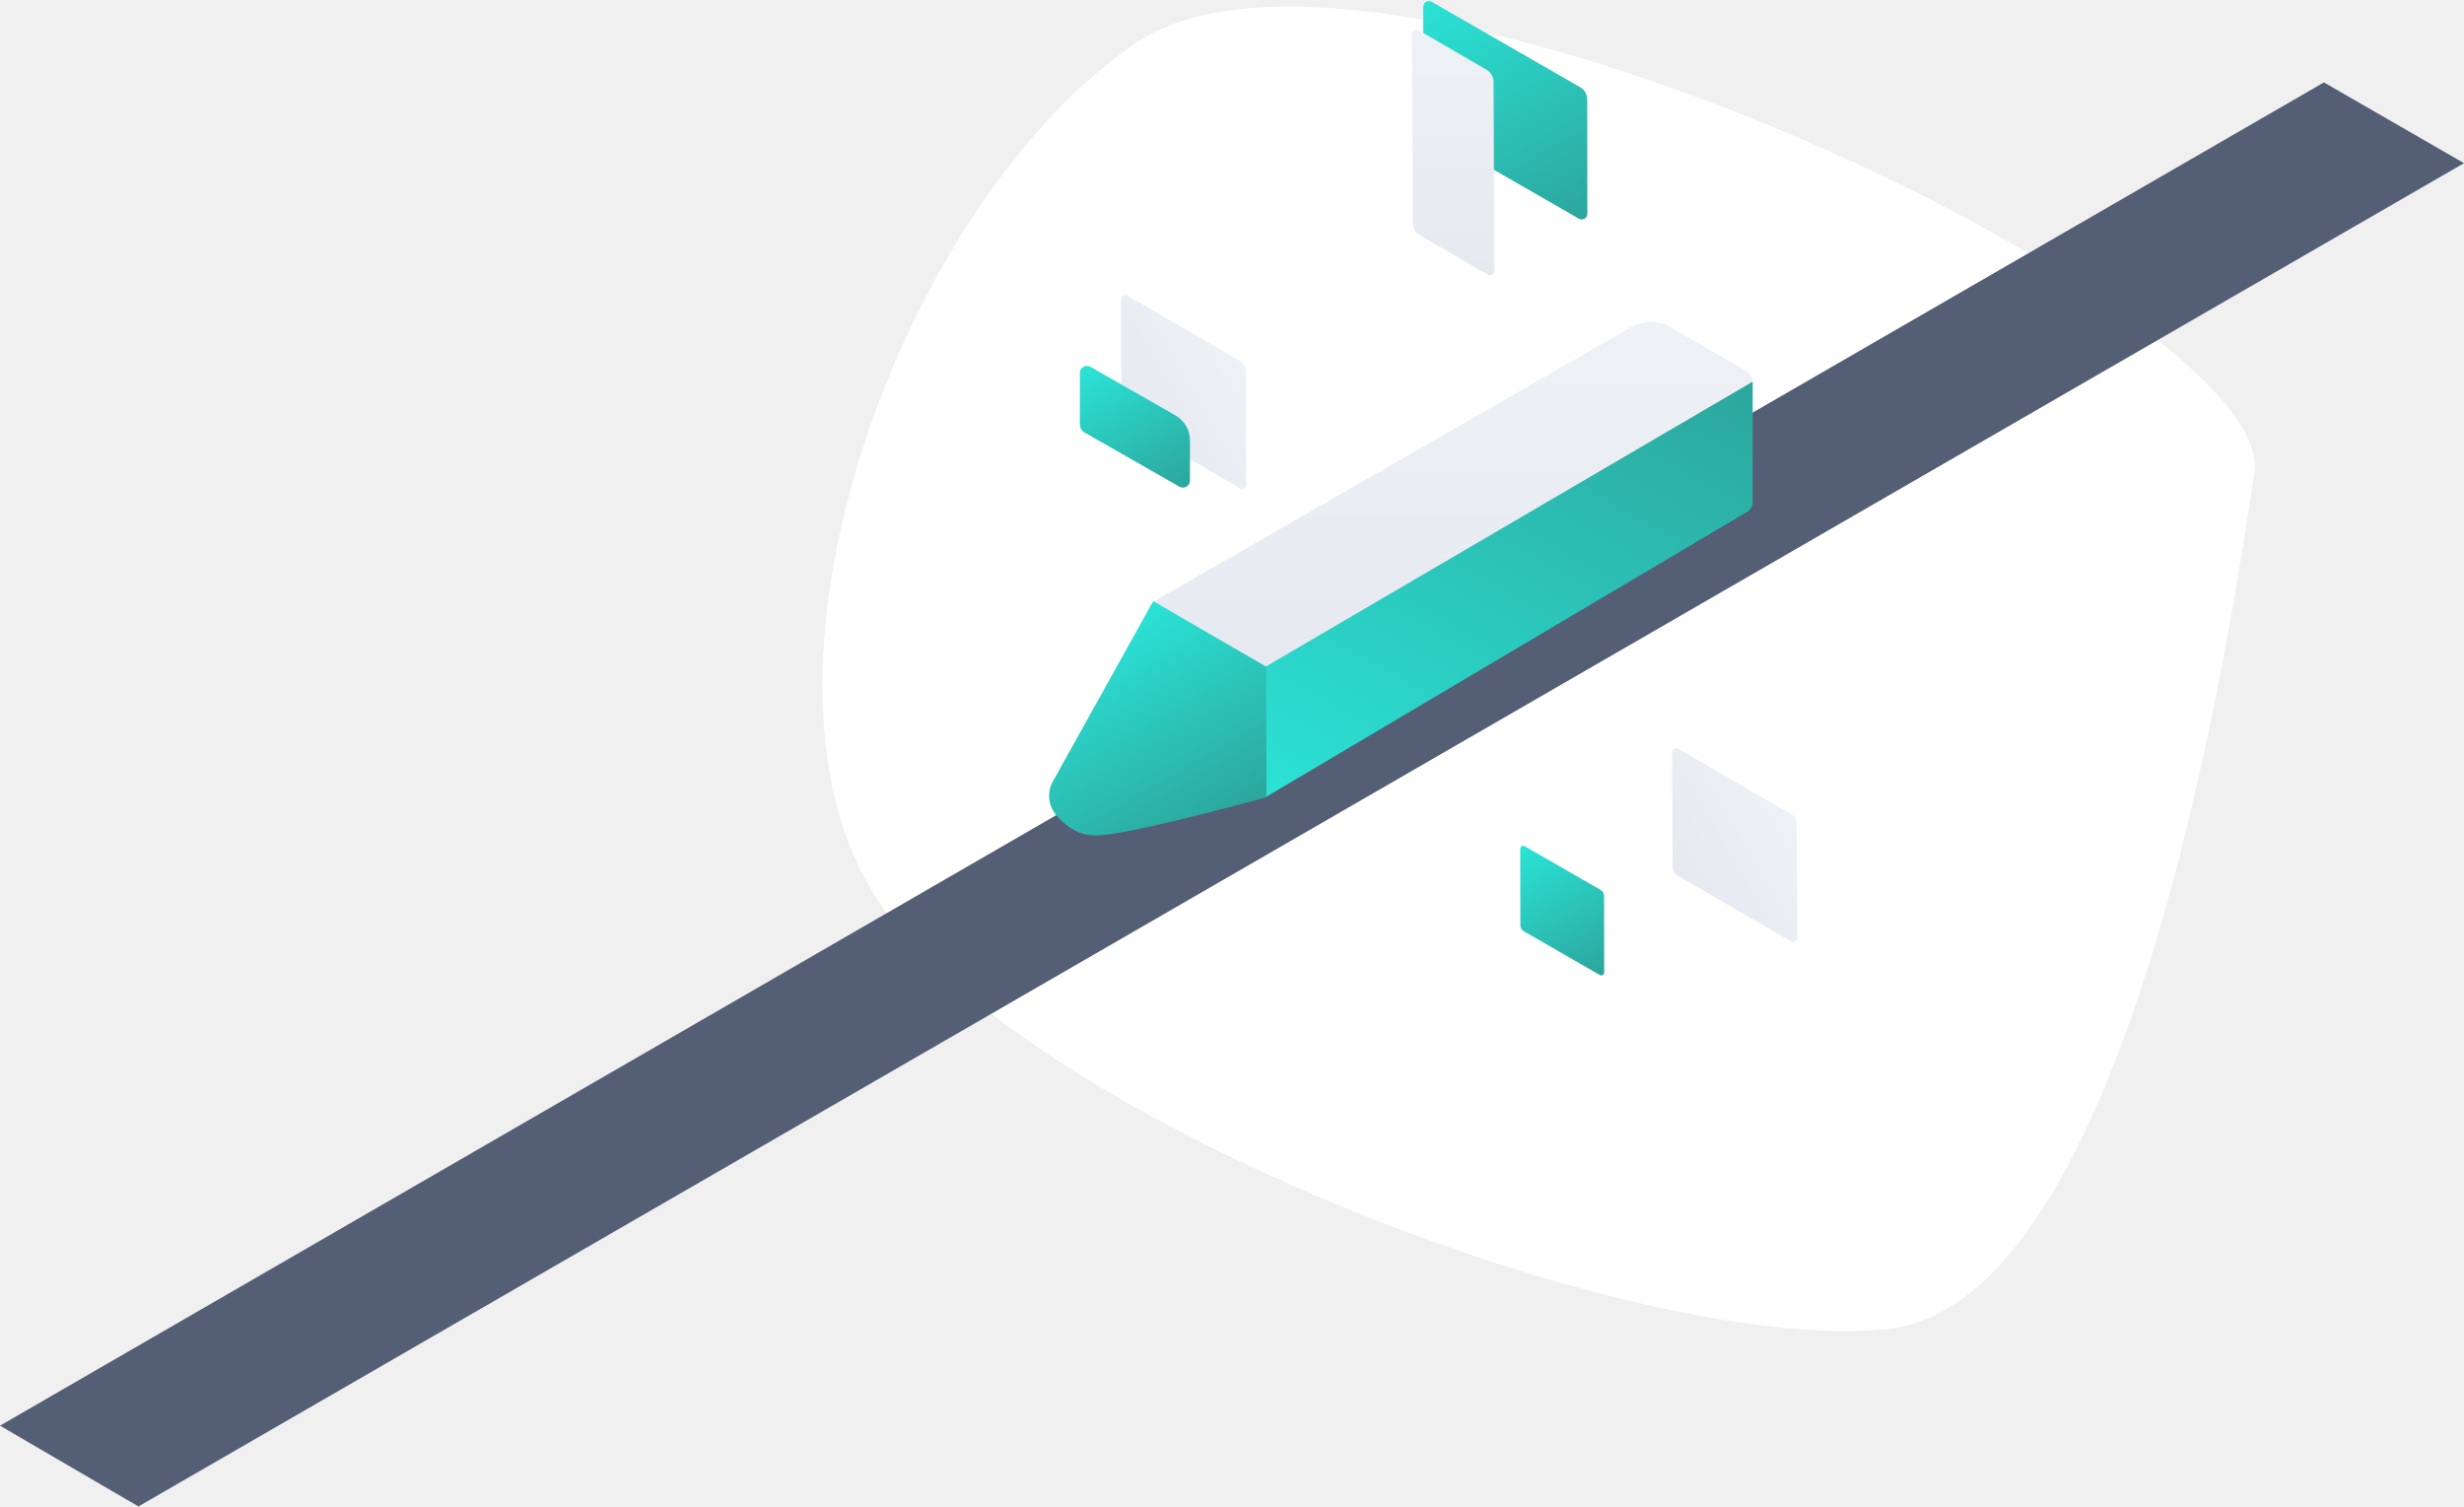
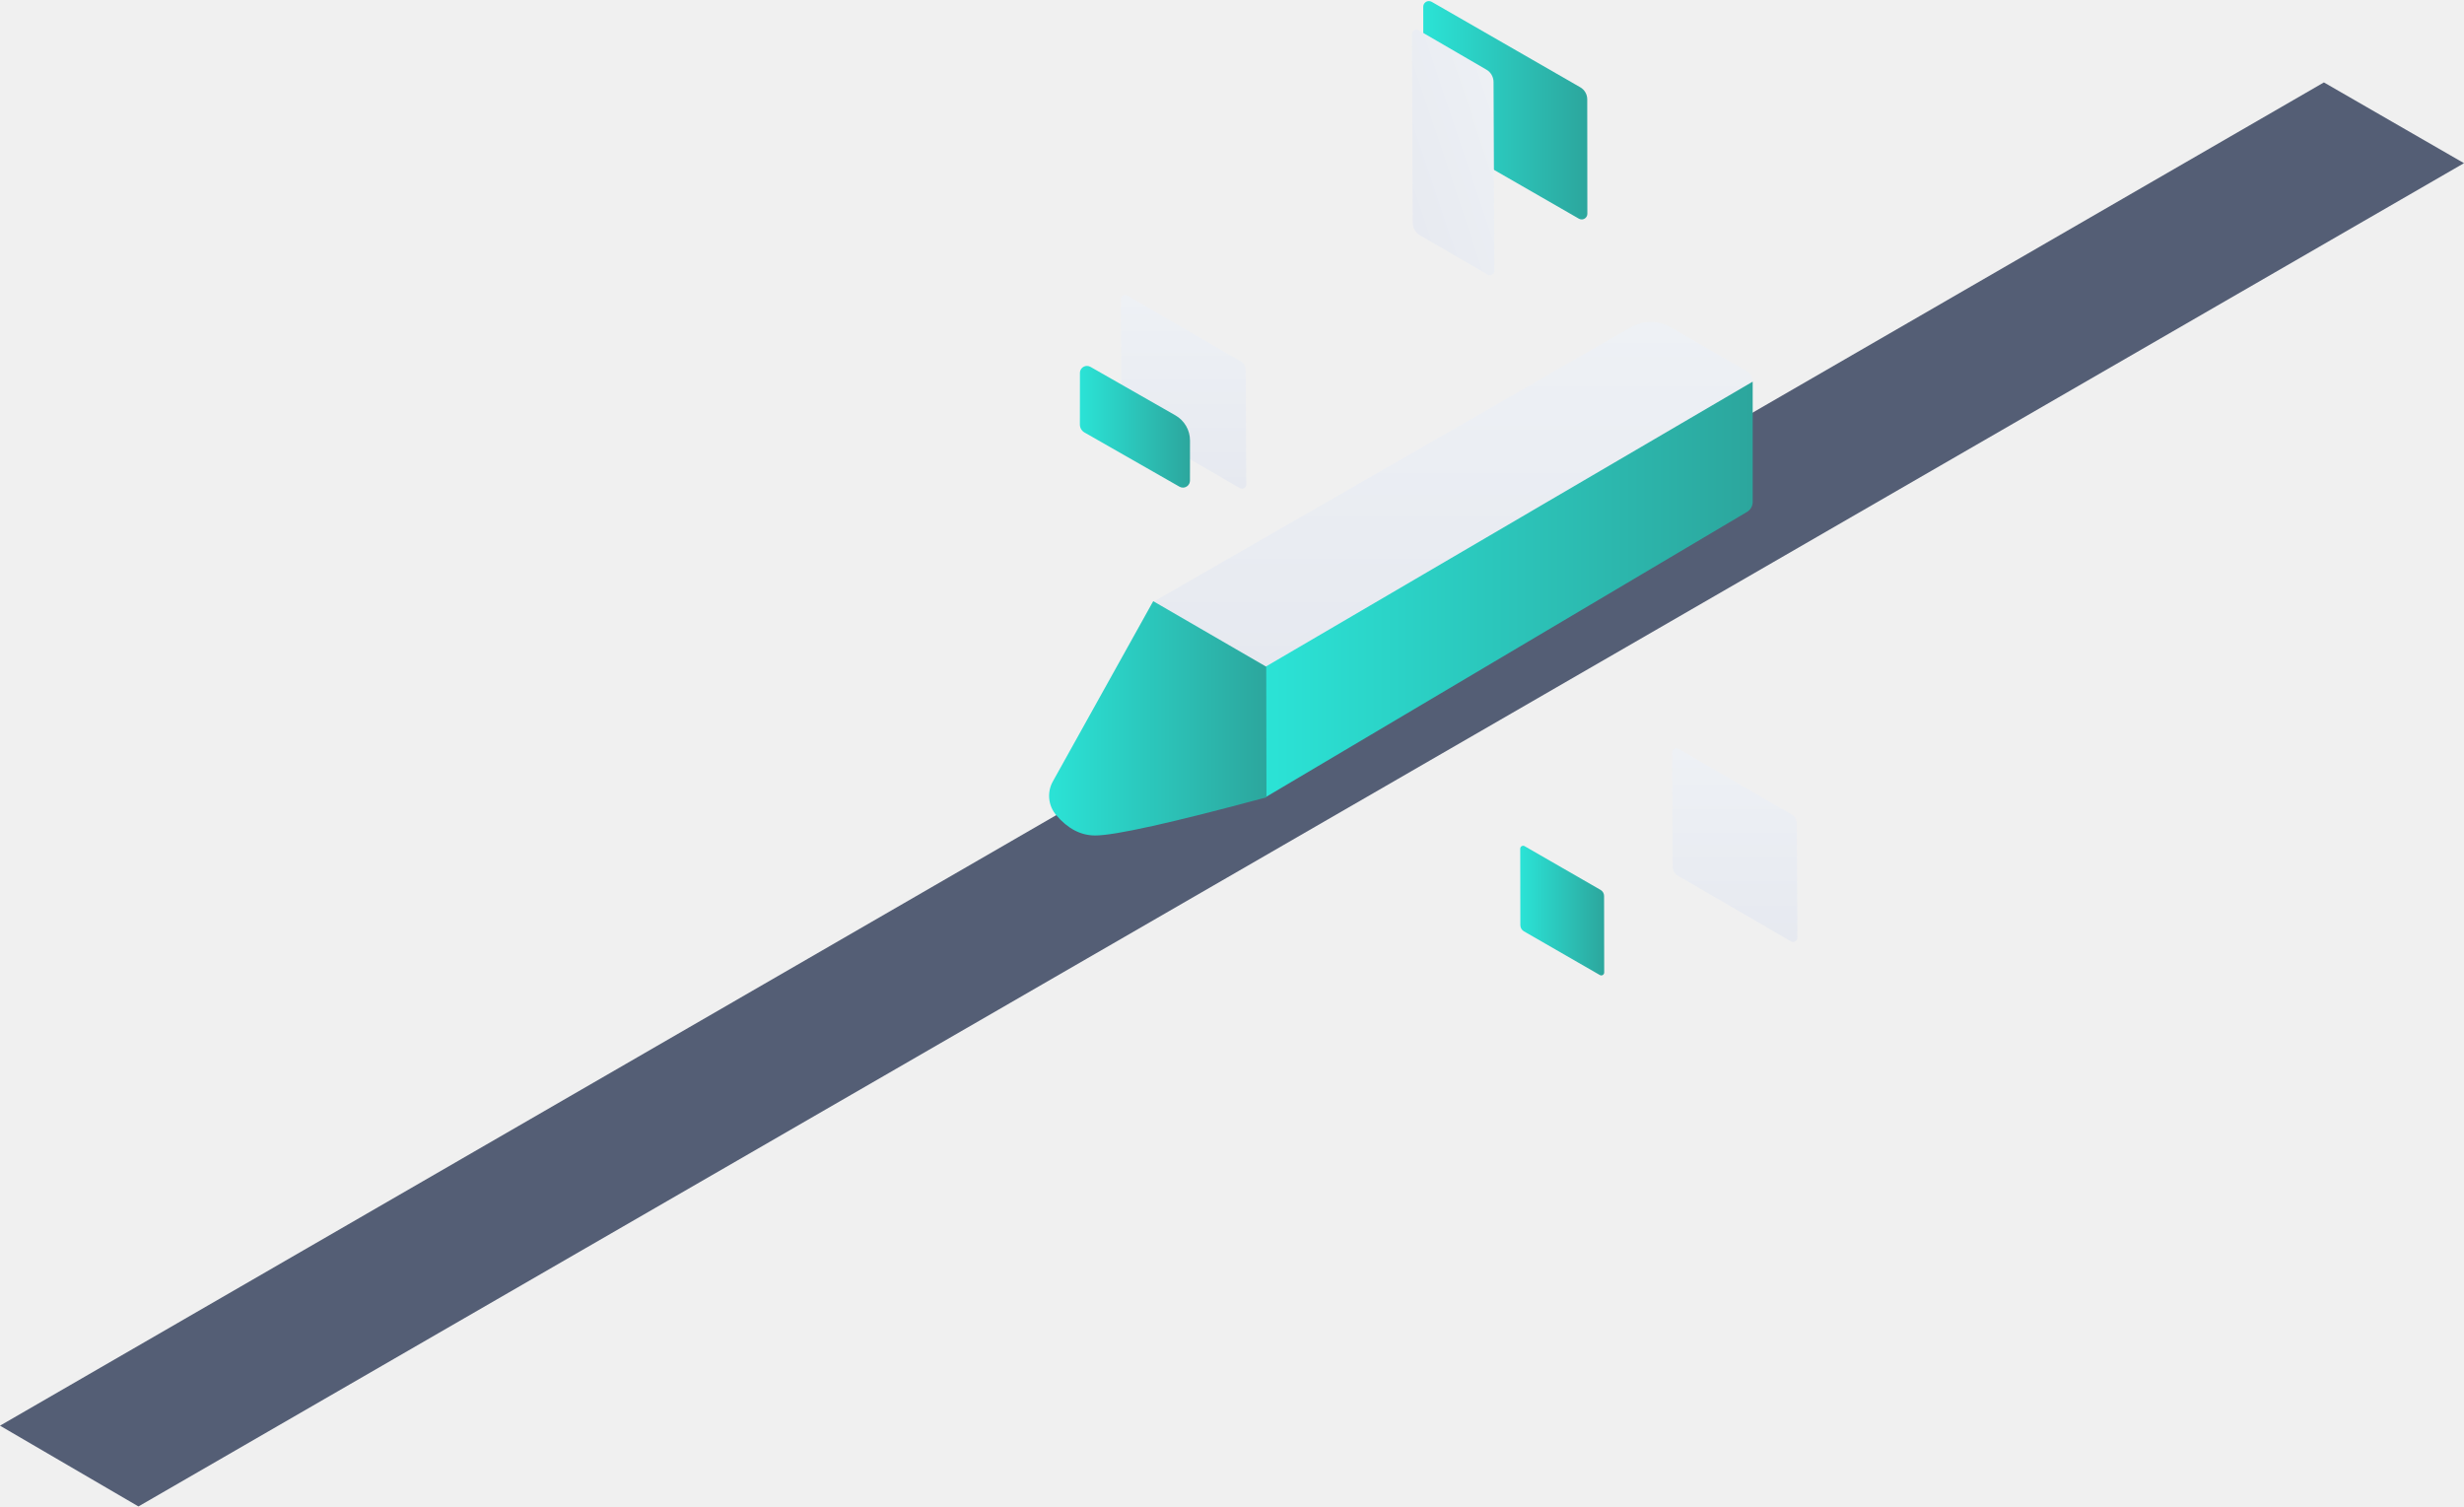
- <svg xmlns="http://www.w3.org/2000/svg" height="914" viewBox="0 0 1495 914" width="1495">
-   <linearGradient id="a" x1="50%" x2="50%" y1="100%" y2="0%">
-     <stop offset="0" stop-color="#e6e9f0" />
-     <stop offset="1" stop-color="#eef1f5" />
-   </linearGradient>
-   <linearGradient id="b" x1="100%" x2="0%" y1="50%" y2="50%">
-     <stop offset="0" stop-color="#2ca69d" />
-     <stop offset="1" stop-color="#2be3d6" />
-   </linearGradient>
-   <g fill="none" fill-rule="evenodd" transform="translate(0 -27)">
-     <path d="m689.988 52.618c146.443-98.031 692.758 163.517 677.841 261.406-14.918 97.89-75.439 504.164-222.966 519.352s-495.431-115.61-602.644-247.106c-107.212-131.496 1.327-435.621 147.769-533.653z" fill="#fff" />
-     <path d="m1410 77 85 49-1411 815-84-49z" fill="#545e75" />
-     <g transform="translate(598 173)">
-       <path d="m415.591 52.521 46.203 26.74c3.346 1.937 4.489 6.219 2.552 9.565-.617 1.066-1.505 1.951-2.573 2.564l-291.569 167.391-68.709-39.501 290.113-166.793c7.428-4.27 16.569-4.257 23.984.034z" fill="url(#a)" />
-       <g fill="url(#b)">
-         <path d="m202.237 107.69 297.575 169.491-63.224 36.503c-2.141 1.236-4.776 1.251-6.931.039l-296.128-166.531z" transform="matrix(.5 -.8660254 .8660254 .5 -24.53139 379.8215)" />
-         <path d="m102.543 219.403 68.709 39.501c-15.286 57.344-25.924 91.205-31.915 101.581-4.38 7.587-11.899 12.357-22.555 14.308v0c-7.386 1.353-14.836-2.021-18.69-8.465l-64.259-107.424z" transform="matrix(.5 .8660254 -.8660254 .5 309.005 59.9981)" />
+ <svg xmlns="http://www.w3.org/2000/svg" width="1495" height="914">
+   <defs>
+     <linearGradient y2="0%" y1="100%" x2="50%" x1="50%" id="a">
+       <stop stop-color="#e6e9f0" offset="0" />
+       <stop stop-color="#eef1f5" offset="1" />
+     </linearGradient>
+     <linearGradient y2="50%" y1="50%" x2="0%" x1="100%" id="b">
+       <stop stop-color="#2ca69d" offset="0" />
+       <stop stop-color="#2be3d6" offset="1" />
+     </linearGradient>
+     <linearGradient y2="0%" y1="100%" x2="NaN" x1="NaN" id="svg_1">
+       <stop stop-color="#e6e9f0" offset="0" />
+       <stop stop-color="#eef1f5" offset="1" />
+     </linearGradient>
+   </defs>
+   <g>
+     <rect fill="none" id="canvas_background" height="402" width="582" y="-1" x="-1" />
+   </g>
+   <g>
+     <g id="svg_2" fill-rule="evenodd" fill="none">
+       <path id="svg_4" fill="#545e75" d="m1410,50l85,49l-1411,815l-84,-49l1410,-815z" />
+       <g id="svg_5">
+         <path id="svg_6" fill="url(#a)" d="m1013.591,198.521l46.203,26.74c3.346,1.937 4.489,6.219 2.552,9.565c-0.617,1.066 -1.505,1.951 -2.573,2.564l-291.569,167.391l-68.709,-39.501l290.113,-166.793c7.428,-4.27 16.569,-4.257 23.984,0.034z" />
+         <g id="svg_7" fill="url(#b)">
+           <path id="svg_8" d="m767.849,404.524l295.571,-172.962l0,73.005c-0,2.473 -1.304,4.762 -3.432,6.022l-292.285,173.189l0.145,-79.255z" />
+           <path id="svg_9" d="m768.268,404.504l0.145,79.255c-57.305,15.434 -91.948,23.151 -103.929,23.151c-8.761,0 -16.65,-4.126 -23.669,-12.379l-0,0c-4.864,-5.72 -5.667,-13.859 -2.014,-20.419l60.902,-109.362l68.564,39.753z" />
+         </g>
      </g>
+       <path id="svg_10" fill="url(#a)" d="m1090.19,499.667l0.364,69.237c0.008,1.44 -1.154,2.614 -2.594,2.622c-0.465,0.002 -0.921,-0.119 -1.323,-0.353l-68.582,-39.819c-1.965,-1.141 -3.179,-3.237 -3.191,-5.509l-0.364,-69.237c-0.008,-1.44 1.154,-2.614 2.594,-2.622c0.465,-0.002 0.921,0.119 1.323,0.353l68.582,39.819c1.965,1.141 3.179,3.237 3.191,5.509z" />
+       <path id="svg_11" fill="url(#a)" d="m755.804,224.667l0.364,69.237c0.008,1.44 -1.154,2.614 -2.594,2.622c-0.465,0.002 -0.921,-0.119 -1.323,-0.353l-68.582,-39.819c-1.965,-1.141 -3.179,-3.237 -3.191,-5.509l-0.364,-69.237c-0.008,-1.44 1.154,-2.614 2.594,-2.622c0.465,-0.002 0.921,0.119 1.323,0.353l68.582,39.819c1.965,1.141 3.179,3.237 3.191,5.509z" />
+       <g id="svg_12" fill="url(#b)">
+         <path id="svg_13" d="m973.254,543.619l0.07,46.467c0.001,0.96 -0.776,1.74 -1.736,1.741c-0.305,0 -0.605,-0.079 -0.87,-0.232l-46.124,-26.548c-1.323,-0.761 -2.139,-2.171 -2.141,-3.697l-0.07,-46.467c-0.001,-0.96 0.776,-1.74 1.736,-1.741c0.305,-0 0.605,0.079 0.87,0.232l46.124,26.548c1.323,0.761 2.139,2.171 2.141,3.697z" />
+         <path id="svg_14" d="m722.02,267.276l-0.027,24.32c-0.003,2.353 -1.912,4.258 -4.265,4.255c-0.739,-0.001 -1.465,-0.194 -2.107,-0.56l-57.618,-32.892c-1.734,-0.99 -2.803,-2.834 -2.801,-4.83l0.034,-31.296c0.003,-2.353 1.912,-4.258 4.265,-4.255c0.739,0.001 1.465,0.194 2.107,0.56l51.56,29.434c5.479,3.128 8.858,8.955 8.851,15.264z" />
+         <path id="svg_15" d="m963.038,60.254l0.066,69.449c0.002,1.894 -1.532,3.431 -3.427,3.433c-0.601,0.001 -1.192,-0.157 -1.713,-0.457l-90.132,-51.839c-2.613,-1.503 -4.224,-4.286 -4.227,-7.299l-0.066,-69.449c-0.002,-1.894 1.532,-3.431 3.427,-3.433c0.601,-0.001 1.192,0.157 1.713,0.457l90.132,51.839c2.613,1.503 4.224,4.286 4.227,7.299z" />
+       </g>
+       <path id="svg_16" fill="url(#svg_1)" d="m901.894,42.28l-41.147,-23.914c-1.295,-0.753 -2.952,-0.306 -3.699,0.998c-0.24,0.418 -0.365,0.892 -0.363,1.375l0.492,114.522c0.013,3.079 1.65,5.92 4.299,7.459l41.147,23.914c1.295,0.753 2.952,0.306 3.699,-0.998c0.24,-0.418 0.365,-0.892 0.363,-1.375l-0.492,-114.522c-0.013,-3.079 -1.65,-5.92 -4.299,-7.459z" />
    </g>
-     <path d="m421.023 500.594 60.143 34.303c1.251.714 1.687 2.306.973 3.557-.23.404-.564.738-.967.97l-68.776 39.484c-1.971 1.131-4.393 1.135-6.367.009l-60.143-34.303c-1.251-.714-1.687-2.306-.973-3.557.23-.404.564-.738.967-.97l68.776-39.484c1.971-1.131 4.393-1.135 6.367-.009z" fill="url(#a)" transform="matrix(.5 .8660254 -.8660254 .5 1313.205 -88.24639)" />
-     <path d="m86.637 225.594 60.143 34.303c1.251.714 1.687 2.306.973 3.557-.23.404-.564.738-.967.97l-68.776 39.484c-1.971 1.131-4.393 1.135-6.367.009l-60.143-34.303c-1.251-.714-1.687-2.306-.973-3.557.23-.404.564-.738.967-.97l68.776-39.484c1.971-1.131 4.393-1.135 6.367-.009z" fill="url(#a)" transform="matrix(.5 .8660254 -.8660254 .5 907.8557 63.83975)" />
-     <g fill="url(#b)">
-       <path d="m313.876 553.054 40.277 23.173c.832.479 1.119 1.542.64 2.374-.152.265-.371.484-.636.637l-46.053 26.671c-1.321.765-2.949.767-4.272.006l-40.277-23.173c-.832-.479-1.119-1.542-.64-2.374.152-.265.371-.484.636-.637l46.053-26.671c1.321-.765 2.949-.767 4.272-.006z" transform="matrix(.5 .8660254 -.8660254 .5 1295.276 22.26771)" />
-       <path d="m73.541 261.176 21.049 12.183c2.036 1.179 2.731 3.785 1.553 5.821-.37.64-.901 1.172-1.539 1.545l-57.294 33.453c-1.724 1.007-3.856 1.011-5.584.011l-27.086-15.678c-2.036-1.179-2.731-3.785-1.553-5.821.37-.64.901-1.172 1.539-1.545l51.27-29.935c5.448-3.181 12.184-3.194 17.645-.033z" transform="matrix(.5 .8660254 -.8660254 .5 911.4346 100)" />
-       <path d="m293.426 47.521 60.178 34.667c1.641.946 2.206 3.043 1.26 4.684-.3.521-.732.954-1.252 1.255l-89.96 52.137c-2.608 1.511-5.824 1.515-8.435.011l-60.178-34.667c-1.641-.946-2.206-3.043-1.26-4.684.3-.521.732-.954 1.252-1.255l89.96-52.137c2.608-1.511 5.824-1.515 8.435-.011z" transform="matrix(.5 .8660254 -.8660254 .5 857.4788 -190.6203)" />
-     </g>
-     <path d="m222.476 69.28 41.147-23.914c1.295-.753 2.952-.306 3.699.998.24.418.365.892.363 1.375l-.492 114.522c-.013 3.079-1.65 5.92-4.299 7.459l-41.147 23.914c-1.295.753-2.952.306-3.699-.998-.24-.418-.365-.892-.363-1.375l.492-114.522c.013-3.079 1.65-5.92 4.299-7.459z" fill="url(#a)" transform="matrix(-1 0 0 1 1124.371 0)" />
  </g>
</svg>
